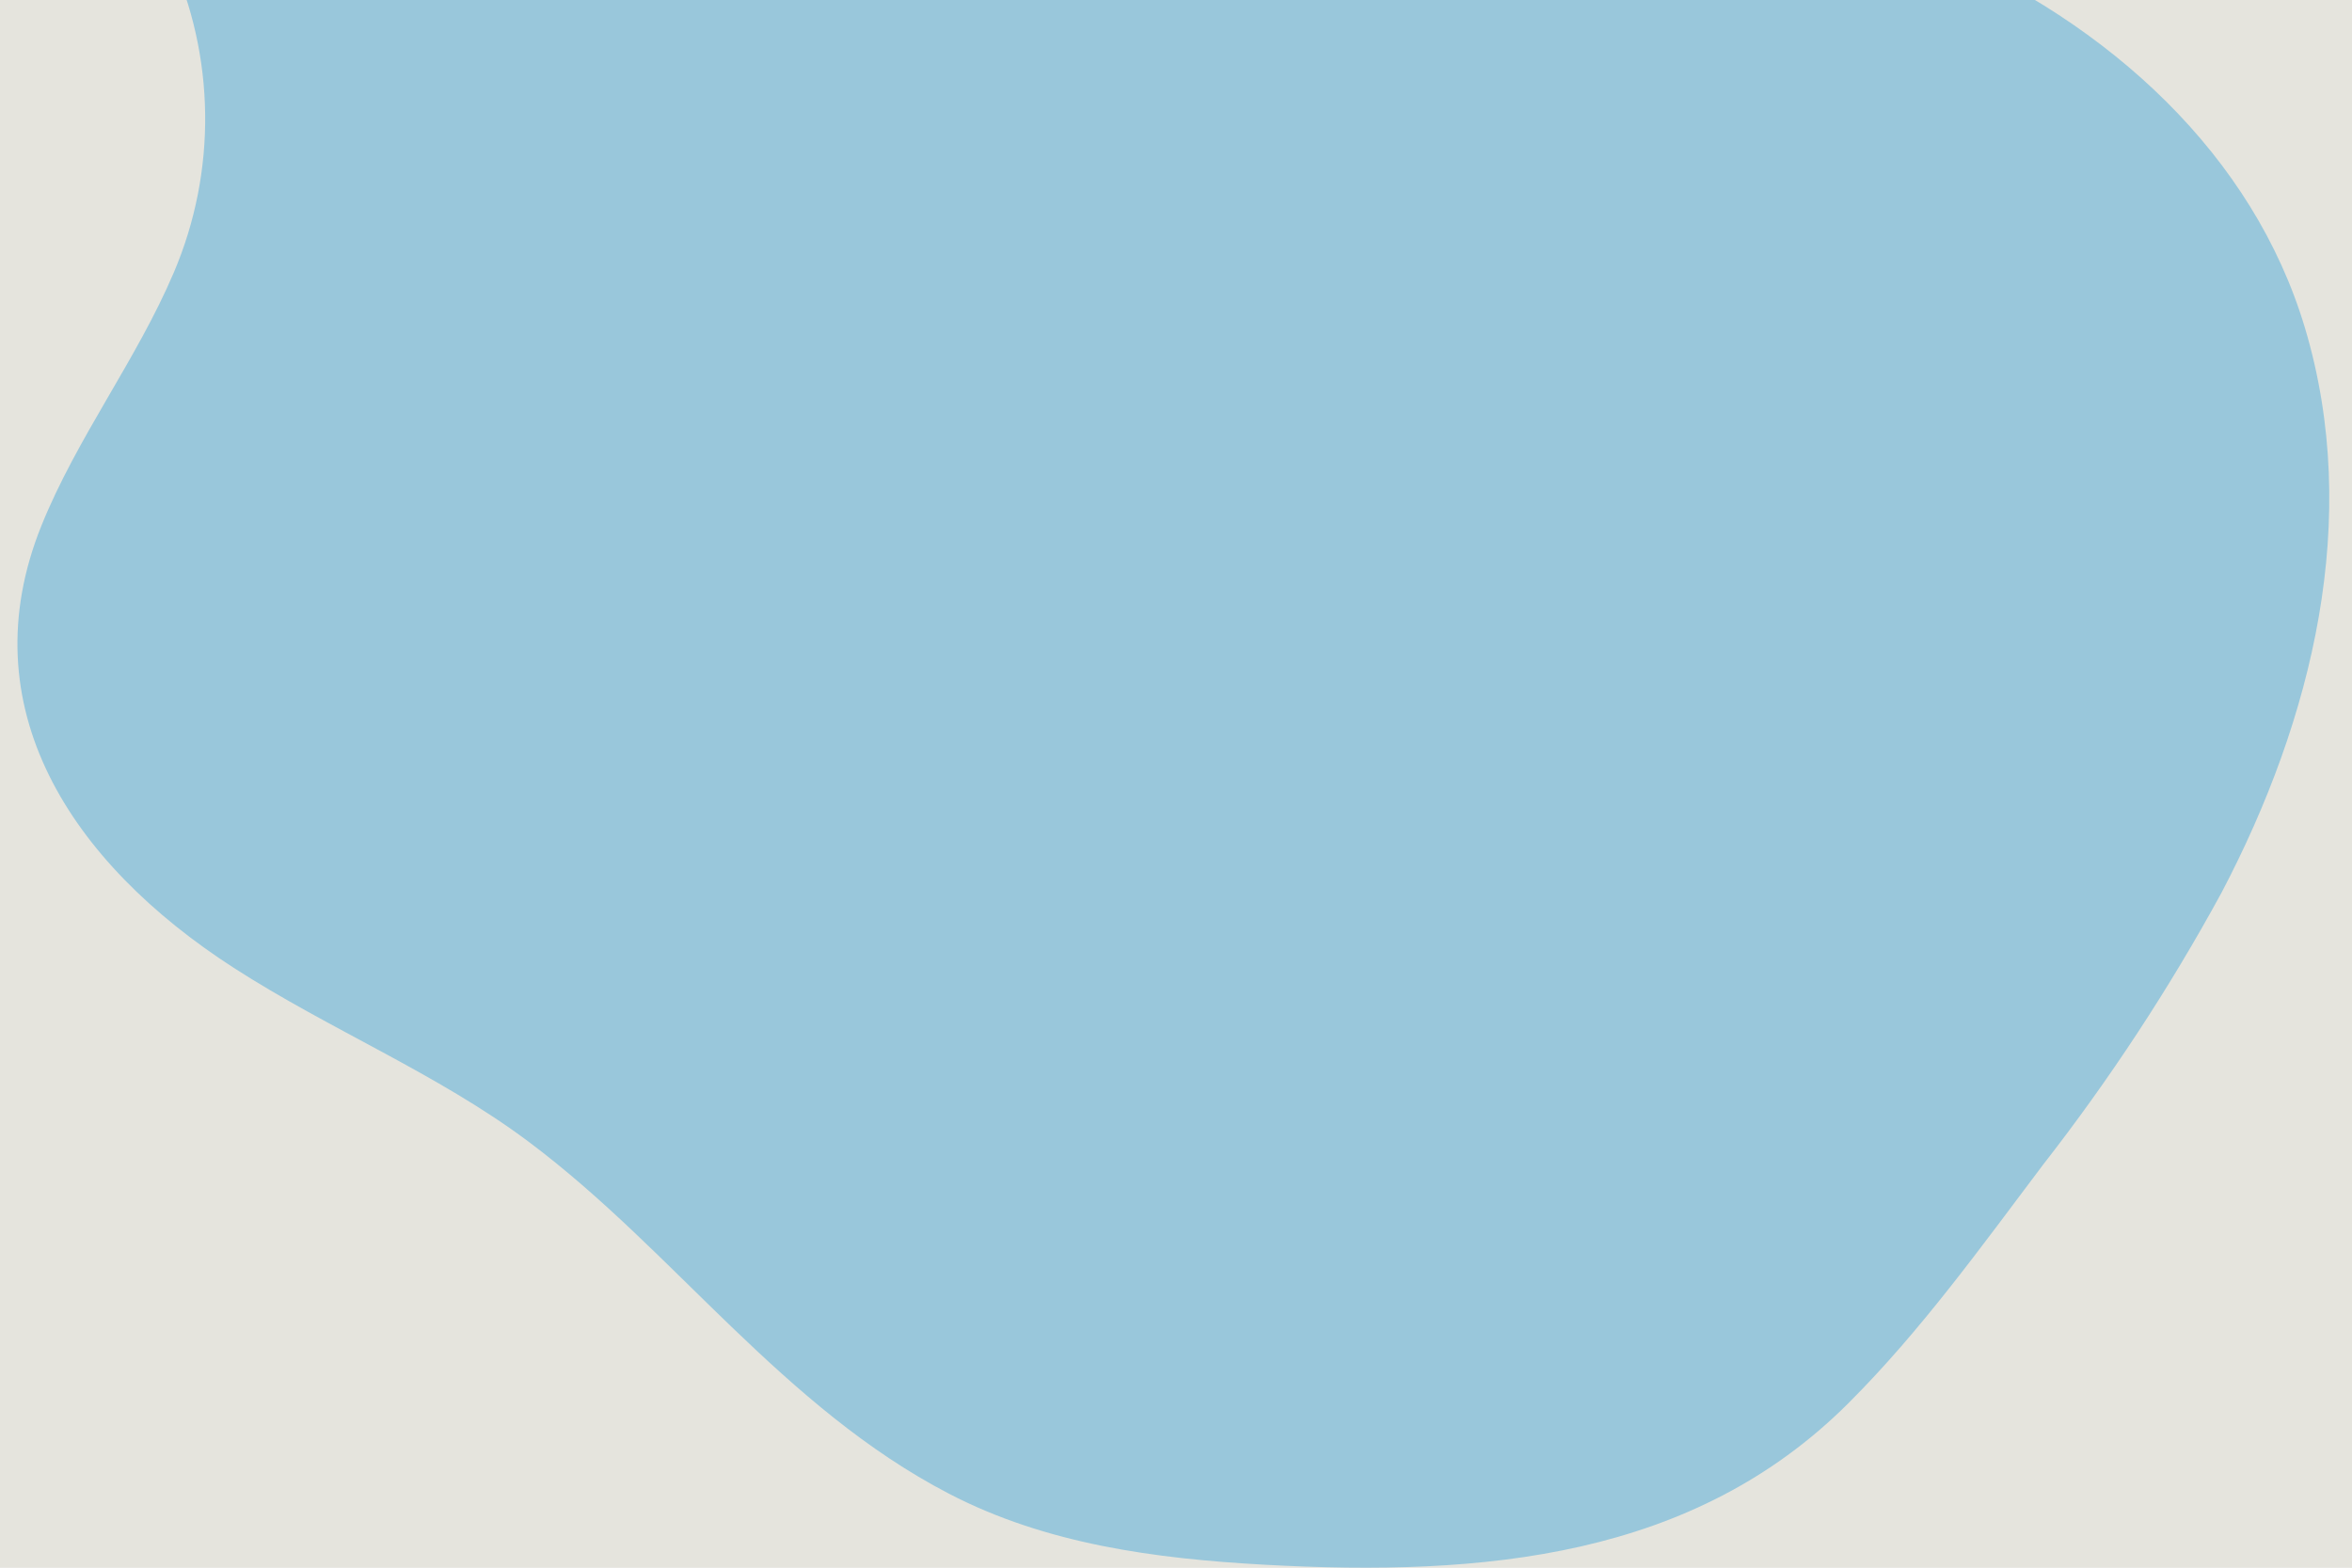
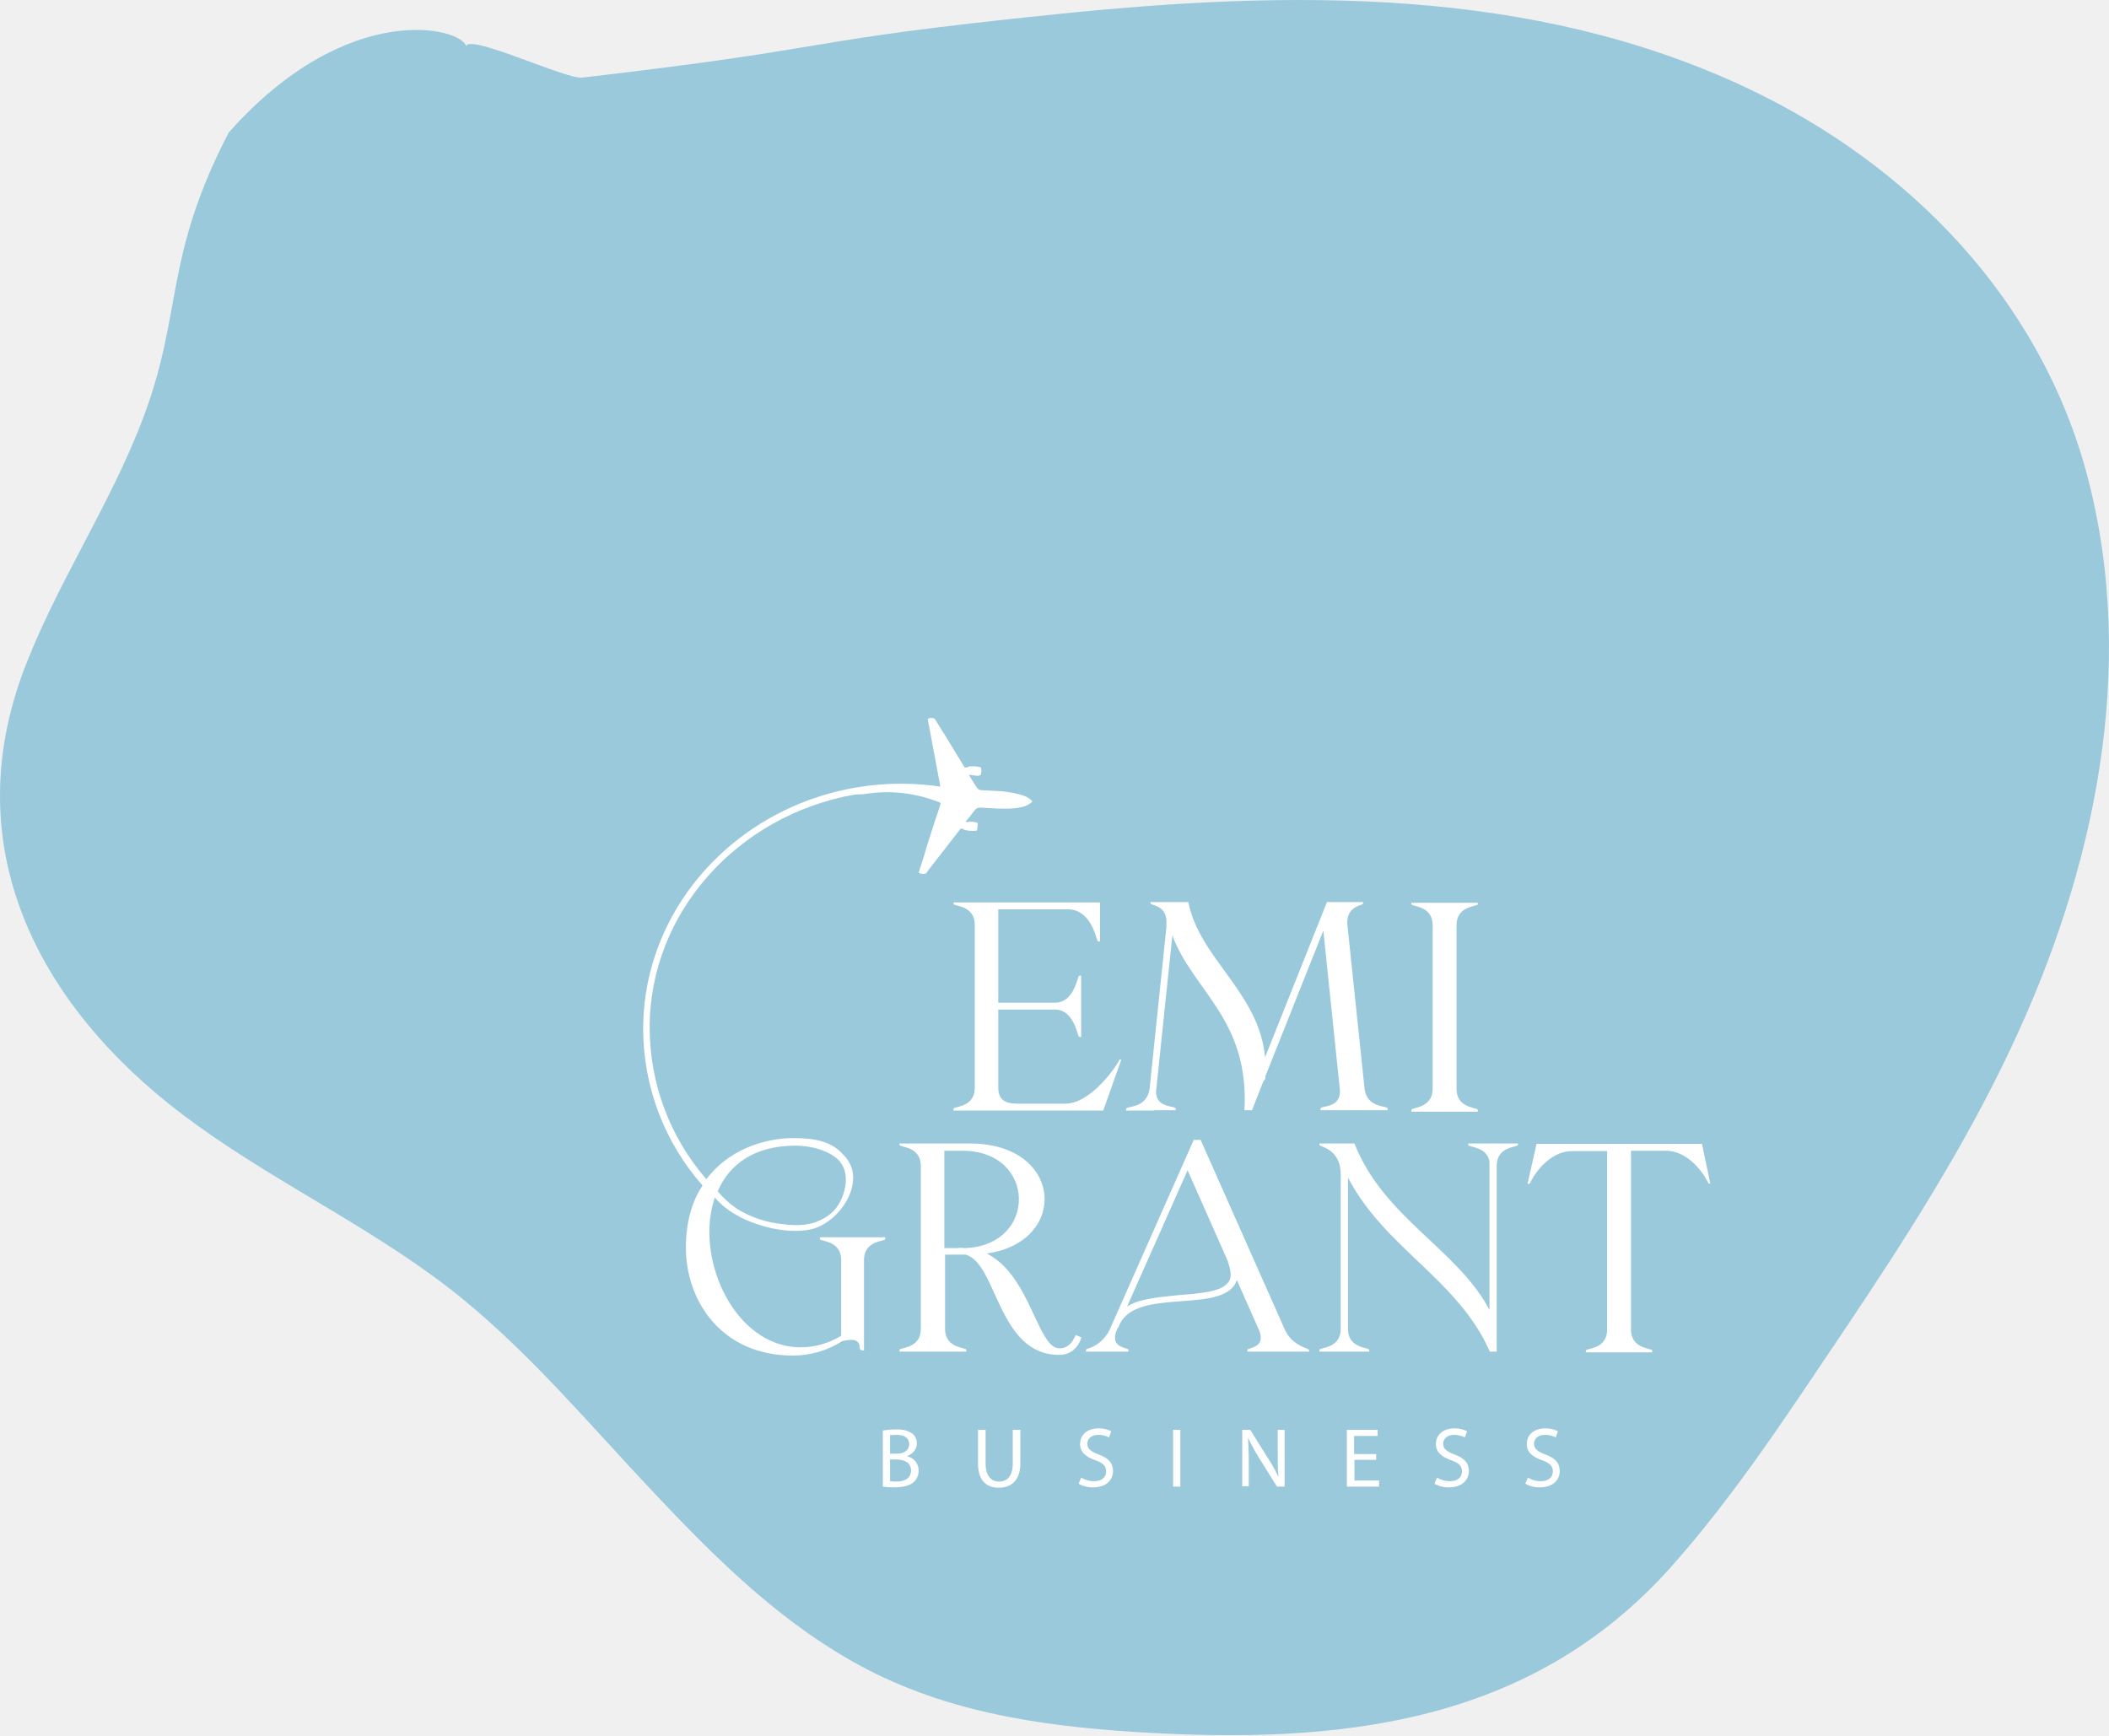
- <svg xmlns="http://www.w3.org/2000/svg" width="450" height="300" viewBox="0 0 450 300">
-   <defs>
-     <clipPath id="b">
-       <rect width="450" height="300" />
-     </clipPath>
-   </defs>
-   <g id="a" clip-path="url(#b)">
-     <rect width="450" height="300" fill="#e5e4dd" />
-     <path d="M537.7,186.644c-9.865-33.053-37.23-58.35-71.135-72.725-45.336-19.3-96.077-18.485-144.845-13.97-55.974,5.191-111.84,11.732-167.728,17.636a7.722,7.722,0,0,0-6.562,4.67,90.681,90.681,0,0,0-3.732-10.227c-3.474-8.008-18.036-4.65-14.519,3.435a75,75,0,0,1,.772,60.492c-7.1,16.71-18.551,31.625-25.349,48.49-13.94,34.636,5.533,64.428,36.822,84.611,18.25,11.77,38.967,20.241,56.3,33.188,14.24,10.651,26.314,23.386,38.946,35.523s25.735,23.676,41.562,31.9c18.551,9.648,39.374,12.446,60.434,13.6,41.948,2.3,82.009-1.312,111.625-30.873,13.983-13.951,25.52-30.082,37.23-45.6A381.51,381.51,0,0,0,521.7,294.7C539.2,261.4,548.554,223.036,537.7,186.644Z" transform="translate(-96.684 -123.833)" fill="#99c7db" />
+ <svg xmlns="http://www.w3.org/2000/svg" width="864.716" height="711.503" viewBox="0 0 864.716 711.503">
+   <path id="сайт_EG-02" data-name="сайт EG-02" d="M913.336,248.024C894.2,176.06,840.63,120.731,774.046,89.269,685.268,47.32,586.158,49.128,490.874,58.892,381.432,70.1,405.608,72.273,296.166,84.93c-6.505.723-45.987-17.981-47.518-12.918-1.913-7.594-48.505-19.527-97.3,35.418-26.786,51.618-18.652,73.693-35.107,117.089C102.47,261.043,79.893,293.59,66.5,330.114c-27.169,75.58,10.715,140.674,71.941,184.431,35.588,25.676,76.15,44.119,110.207,72.326,27.935,23.144,51.277,50.99,76.15,77.389,24.491,26.037,50.129,51.713,81.125,69.433,36.353,20.975,76.916,27.122,118.243,29.654,81.89,5.063,160.336-2.893,218.119-67.263,27.169-30.377,49.746-65.455,72.706-99.448,24.491-36.525,48.216-73.772,66.966-113.552C916.015,411.119,934.383,327.583,913.336,248.024Z" transform="translate(-57.565 -53.098)" fill="#9ac9dc" />
+   <g id="logo" transform="translate(263.707 294.368)">
+     <g id="Group_1" data-name="Group 1" transform="translate(0 0)">
+       <path id="Path_1" data-name="Path 1" d="M191.8,119.22c9.054,0,11.428,10.835,12.17,12.912.148.3,1.039.3,1.039.3V116.4H144.9s0,.742.3.891c1.929.742,8.46,1.187,8.46,8.311V192.39c0,7.124-6.382,7.569-8.46,8.311-.3.148-.3,1.039-.3,1.039h61.445l7.421-20.927h-.148s-.742,0-.742.3c-.742,1.929-11.428,17.81-22.114,17.81h-19c-1.929-.148-8.46.594-8.46-6.382V160.332h23.3c7.124,0,8.905,9.053,9.647,10.983.148.3,1.039.3,1.039.3V146.38s-.891,0-1.039.3c-.742,1.929-2.523,10.835-9.647,10.835H163.3V119.22h28.5Z" transform="translate(-17.706 -40.732)" fill="#fff" />
+       <path id="Path_2" data-name="Path 2" d="M204.177,201.64h8.757s.148-.891-.3-1.039c-1.929-.742-7.866-.594-7.718-6.827l6.679-63.82c8.311,22.708,31.613,34.285,29.535,71.686h3.117l4.6-11.725.891-1.187v-1.039l23.747-59.664,6.827,65.6c.148,6.382-5.788,6.233-7.718,6.976-.3.148-.3,1.039-.3,1.039h27.606s0-.891-.3-1.039c-1.929-.742-8.311-.742-9.2-7.718l-7.124-67.975c0-6.085,4.453-6.976,6.234-7.718.3-.148.3-.891.3-.891H274.972l-25.379,63.671c-2.375-26.567-26.864-40.37-31.465-63.671H202.544s.148.742.445.891c1.929.742,6.976,1.484,6.085,9.053l.148-.445-6.976,67.085c-1.039,7.124-7.421,7.124-9.35,7.866-.3.148-.3,1.039-.3,1.039h11.577Z" transform="translate(5.389 -40.781)" fill="#fff" />
+       <path id="Path_3" data-name="Path 3" d="M195.6,267c-9.053,0-11.873-29.98-29.832-38.885C199.608,223.37,197.233,183,158.941,183H130s0,.742.3.891c1.929.742,8.46,1.187,8.46,8.311V258.99c0,7.124-6.382,7.569-8.46,8.311-.3.148-.3,1.039-.3,1.039h27.457s0-.891-.3-1.039c-1.929-.742-8.46-1.187-8.46-8.311V228.564h8.311c13.061,3.265,13.209,41.112,38.44,41.112,4.749,0,7.718-2.82,9.2-7.124l-2.375-1.039C200.944,264.63,199.014,267,195.6,267Zm-47.2-41.112V185.968h7.421c30.574,0,30.871,39.034.89,39.924-.594,0-1.187-.148-1.781-.148-.3,0-.594.148-1.039.148Z" transform="translate(-24.92 -8.486)" fill="#fff" />
+       <path id="Path_4" data-name="Path 4" d="M272.629,267.786c-1.929-.742-6.976-2.375-9.5-7.866L228.548,182h-2.82l-34.581,78.068a14.9,14.9,0,0,1-9.35,7.718c-.3.148-.3,1.039-.3,1.039h17.513s0-.891-.3-1.039c-1.929-.742-7.124-1.336-4.6-7.718l.594-1.187h.148c5.64-16.474,39.331-5.788,47.494-17.217a7.755,7.755,0,0,0,1.039-2.226l9.2,20.779c2.375,6.234-2.672,6.827-4.6,7.569-.3.148-.3,1.039-.3,1.039h25.528C273.074,268.824,272.925,267.934,272.629,267.786ZM240.867,237.36c0,6.679-11.28,7.272-16.029,7.866-3.117.3-6.382.445-9.647.891a81.974,81.974,0,0,0-10.538,1.633,22.9,22.9,0,0,0-6.234,2.523l24.786-55.805,16.623,37.55h-.148A13.913,13.913,0,0,1,240.867,237.36Z" transform="translate(0.015 -8.97)" fill="#fff" />
+       <path id="Path_5" data-name="Path 5" d="M307.3,183.891c1.781.742,7.569,1.039,8.46,6.679v60.7C302.844,226.486,272.27,213.426,260.4,183H246s0,.742.3.89c1.929.742,8.46,2.672,8.46,11.725V258.99c0,7.124-6.382,7.569-8.46,8.311-.3.148-.3,1.039-.3,1.039h20.482s0-.891-.3-1.039c-1.929-.742-8.46-1.187-8.46-8.311V196.951c15.139,29.09,45.119,41.705,58.18,71.389h2.82V192.2c0-7.124,6.382-7.569,8.46-8.311.3-.148.3-.891.3-.891H307.148C307,183.148,307,183.891,307.3,183.891Z" transform="translate(31.244 -8.486)" fill="#fff" />
+       <path id="Path_6" data-name="Path 6" d="M375.037,183.1H307.21l-3.71,16.474a3.775,3.775,0,0,0,1.039-.3c.742-2.078,7.124-13.209,17.365-13.209h14.248v73.17c0,7.124-6.382,7.569-8.46,8.311-.3.148-.3,1.039-.3,1.039H354.7s0-.891-.3-1.039c-1.929-.742-8.46-1.187-8.46-8.311V185.92H360.2c10.092,0,16.623,11.131,17.365,13.209.148.3.89.3.89.3Z" transform="translate(59.085 -8.438)" fill="#fff" />
+       <path id="Path_7" data-name="Path 7" d="M145.876,96.856l3.71-.148A57.419,57.419,0,0,1,181.2,100.27c-.594,2.375-1.781,5.64-2.523,7.866-.742,2.375-1.484,4.6-2.226,6.976-.742,2.226-1.484,4.6-2.078,6.827-.742,2.375-1.484,4.6-2.226,6.976a4.014,4.014,0,0,0,2.226.445,1.347,1.347,0,0,0,1.039-.445c.148-.3.445-.594.594-.89,1.336-1.781,2.82-3.562,4.156-5.343s2.82-3.562,4.156-5.343,2.672-3.414,4.007-5.195c.3-.445.742-.891,1.039-1.336.3,0,.594.148.891.148.445,0,.445.3.742.445h.3a13.111,13.111,0,0,0,4.156.3c.445,0,.742-.148.742-.742a3.268,3.268,0,0,1,.148-1.187v-.891c0-.445-.148-.594-.594-.594a7.254,7.254,0,0,0-3.562-.148,1.614,1.614,0,0,1-.742-.148,12.978,12.978,0,0,1,1.187-1.484c.891-1.187,1.781-2.226,2.672-3.414a2.039,2.039,0,0,1,1.187-.742,3.269,3.269,0,0,1,1.187-.148c3.265.148,6.382.445,9.647.445a32.28,32.28,0,0,0,3.859-.148,19.021,19.021,0,0,0,4.007-.742,7.873,7.873,0,0,0,2.523-1.187,3.935,3.935,0,0,0,.891-.742.278.278,0,0,0,0-.445l-.3-.3a10.365,10.365,0,0,0-3.562-1.929c-1.187-.445-2.375-.594-3.414-.89-1.633-.3-3.265-.594-4.9-.742-2.82-.148-5.491-.3-8.311-.445a4.333,4.333,0,0,1-1.336-.3,4,4,0,0,1-1.039-1.187c-.89-1.336-1.633-2.672-2.523-4.007l-.445-.891c.594.148,1.187.148,1.633.3a6.088,6.088,0,0,1,1.633.148,2.441,2.441,0,0,0,1.484-.3,4.517,4.517,0,0,0,.148-3.117c-.148,0-.3-.148-.445-.148a12.175,12.175,0,0,0-3.265-.3c-.594,0-1.336-.148-1.781.445H191a3.244,3.244,0,0,1-.445-.742c-.891-1.484-1.929-3.117-2.82-4.6-1.039-1.633-1.929-3.265-2.968-4.9s-1.929-3.265-2.968-4.749c-.891-1.484-1.929-3.117-2.82-4.6a1.482,1.482,0,0,0-.742-.594,3.255,3.255,0,0,0-2.375.3c1.781,9.5,3.414,18.4,5.195,27.754A112.689,112.689,0,0,0,165.17,92.4C106.842,92.4,59.2,137.523,59.2,193.031a97.243,97.243,0,0,0,24.341,64.117c-4.3,6.53-6.827,14.99-6.827,25.379,0,22.114,14.693,44.377,43.932,44.377a37.828,37.828,0,0,0,20.185-5.937c1.781-.3,7.124-1.929,7.124,2.672,0,1.336,1.781,1.187,1.781,1.187v-37.1c0-7.124,6.53-7.569,8.46-8.311.3-.148.3-1.039.3-1.039H131.628s0,.891.3,1.039c1.929.742,8.46,1.187,8.46,8.311v31.019a31.342,31.342,0,0,1-16.623,4.749c-27.309,0-43.635-36.808-35.175-61.445a29.2,29.2,0,0,0,3.71,3.71,40.966,40.966,0,0,0,10.092,5.937c7.421,3.117,17.662,5.195,25.676,3.414,11.873-2.672,23.747-20.482,13.061-30.723-4.6-5.195-11.28-6.679-20.185-6.679-12.764,0-27.012,5.195-35.769,16.771h-.148a94.743,94.743,0,0,1-23.153-61.89C61.723,145.24,98.085,105.316,145.876,96.856ZM121.535,240.822c7.718,0,14.545,2.523,18.107,6.234h0a2.05,2.05,0,0,1,.445.594c4.749,6.085,1.187,17.365-4.6,21.521-5.788,4.3-11.873,4.749-18.849,3.859a44.306,44.306,0,0,1-18.849-6.234,37.792,37.792,0,0,1-8.015-7.272C94.375,248.688,104.616,240.822,121.535,240.822Z" transform="translate(-59.2 -65.417)" fill="#fff" />
+       <path id="Path_8" data-name="Path 8" d="M271.7,201.1c-.3.148-.3,1.039-.3,1.039h27.309s0-.89-.3-1.039c-1.929-.742-8.46-1.187-8.46-8.311V125.7c0-7.124,6.53-7.569,8.46-8.311.3-.148.3-.891.3-.891H271.4s0,.742.3.891c1.929.742,8.46,1.187,8.46,8.311v67.085C280.157,199.762,273.626,200.356,271.7,201.1Z" transform="translate(43.543 -40.684)" fill="#fff" />
+     </g>
+     <g id="Group_2" data-name="Group 2" transform="translate(98.253 291.319)">
+       <path id="Path_9" data-name="Path 9" d="M125.548,262.445A28.236,28.236,0,0,1,131.04,262a10.6,10.6,0,0,1,6.382,1.633,4.883,4.883,0,0,1,1.929,4.156c0,2.226-1.484,4.156-4.007,5.195h0a5.958,5.958,0,0,1,4.749,5.788,6.356,6.356,0,0,1-1.929,4.749q-2.449,2.226-8.015,2.226a34.576,34.576,0,0,1-4.749-.3v-23Zm2.968,9.5h2.672c3.117,0,5.046-1.633,5.046-3.859,0-2.671-2.078-3.859-5.195-3.859-1.336,0-2.226.148-2.672.148v7.569Zm0,11.28a12.047,12.047,0,0,0,2.523.148c3.117,0,5.937-1.187,5.937-4.6,0-3.117-2.672-4.453-6.085-4.453h-2.523v8.905Z" transform="translate(-125.4 -261.555)" fill="#fff" />
+       <path id="Path_10" data-name="Path 10" d="M154.817,262.1v13.8c0,5.195,2.375,7.421,5.491,7.421,3.414,0,5.64-2.226,5.64-7.421V262.1h3.117v13.654c0,7.124-3.71,10.092-8.905,10.092-4.749,0-8.46-2.672-8.46-9.944V262.1Z" transform="translate(-112.666 -261.506)" fill="#fff" />
+       <path id="Path_11" data-name="Path 11" d="M180.539,281.885a9.861,9.861,0,0,0,5.343,1.484c3.117,0,4.9-1.633,4.9-4.007,0-2.226-1.187-3.414-4.453-4.6-3.859-1.336-6.234-3.265-6.234-6.679,0-3.71,2.968-6.382,7.569-6.382a10.679,10.679,0,0,1,5.195,1.187l-.891,2.523a9.238,9.238,0,0,0-4.453-1.039c-3.117,0-4.452,1.929-4.452,3.562,0,2.226,1.484,3.265,4.6,4.453,4.007,1.484,5.937,3.414,5.937,6.827,0,3.562-2.672,6.679-8.163,6.679a11.294,11.294,0,0,1-5.937-1.484Z" transform="translate(-99.206 -261.7)" fill="#fff" />
+       <path id="Path_12" data-name="Path 12" d="M208.568,262.1v23.3H205.6V262.1Z" transform="translate(-86.569 -261.506)" fill="#fff" />
+       <path id="Path_13" data-name="Path 13" d="M224.7,285.4V262.1h3.265l7.421,11.873a48.907,48.907,0,0,1,4.156,7.569h0c-.3-3.117-.3-5.937-.3-9.647v-9.8h2.82v23.3h-3.117l-7.421-11.873a83.9,83.9,0,0,1-4.3-7.866h-.148c.148,2.968.3,5.788.3,9.647v9.944H224.7Z" transform="translate(-77.321 -261.506)" fill="#fff" />
+       <path id="Path_14" data-name="Path 14" d="M265.77,274.419h-9.053v8.46h10.092V285.4H253.6V262.1h12.615v2.523h-9.647v7.421h9.054v2.375Z" transform="translate(-63.328 -261.506)" fill="#fff" />
+       <path id="Path_15" data-name="Path 15" d="M278.839,281.885a9.861,9.861,0,0,0,5.343,1.484c3.117,0,4.9-1.633,4.9-4.007,0-2.226-1.187-3.414-4.452-4.6-3.859-1.336-6.234-3.265-6.234-6.679,0-3.71,2.968-6.382,7.569-6.382a10.68,10.68,0,0,1,5.195,1.187l-.891,2.523a9.237,9.237,0,0,0-4.453-1.039c-3.117,0-4.453,1.929-4.453,3.562,0,2.226,1.484,3.265,4.6,4.453,4.007,1.484,5.937,3.414,5.937,6.827,0,3.562-2.672,6.679-8.163,6.679a11.294,11.294,0,0,1-5.937-1.484Z" transform="translate(-51.611 -261.7)" fill="#fff" />
+       <path id="Path_16" data-name="Path 16" d="M303.939,281.885a9.861,9.861,0,0,0,5.343,1.484c3.117,0,4.9-1.633,4.9-4.007,0-2.226-1.187-3.414-4.453-4.6-3.859-1.336-6.234-3.265-6.234-6.679,0-3.71,2.968-6.382,7.569-6.382a10.68,10.68,0,0,1,5.195,1.187l-.891,2.523a9.237,9.237,0,0,0-4.452-1.039c-3.117,0-4.453,1.929-4.453,3.562,0,2.226,1.484,3.265,4.6,4.453C315.07,273.87,317,275.8,317,279.213c0,3.562-2.671,6.679-8.163,6.679a11.294,11.294,0,0,1-5.937-1.484Z" transform="translate(-39.458 -261.7)" fill="#fff" />
+     </g>
  </g>
</svg>
